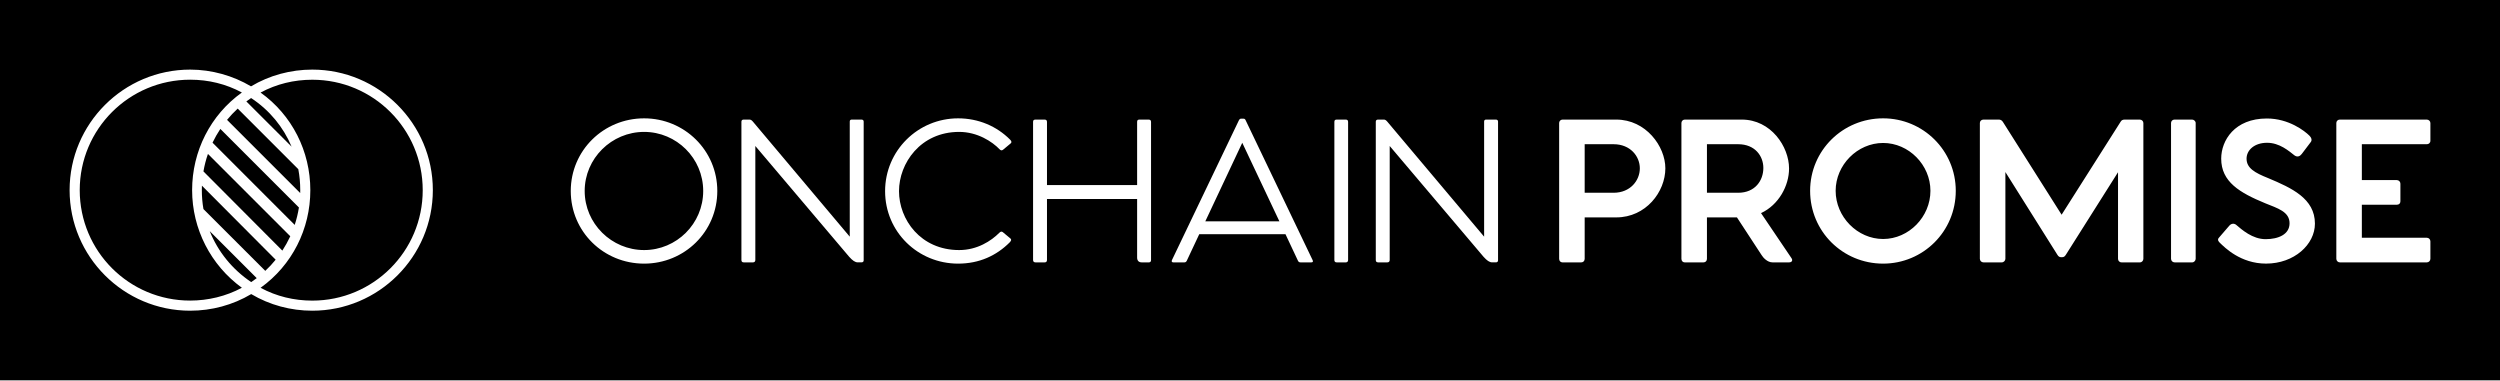
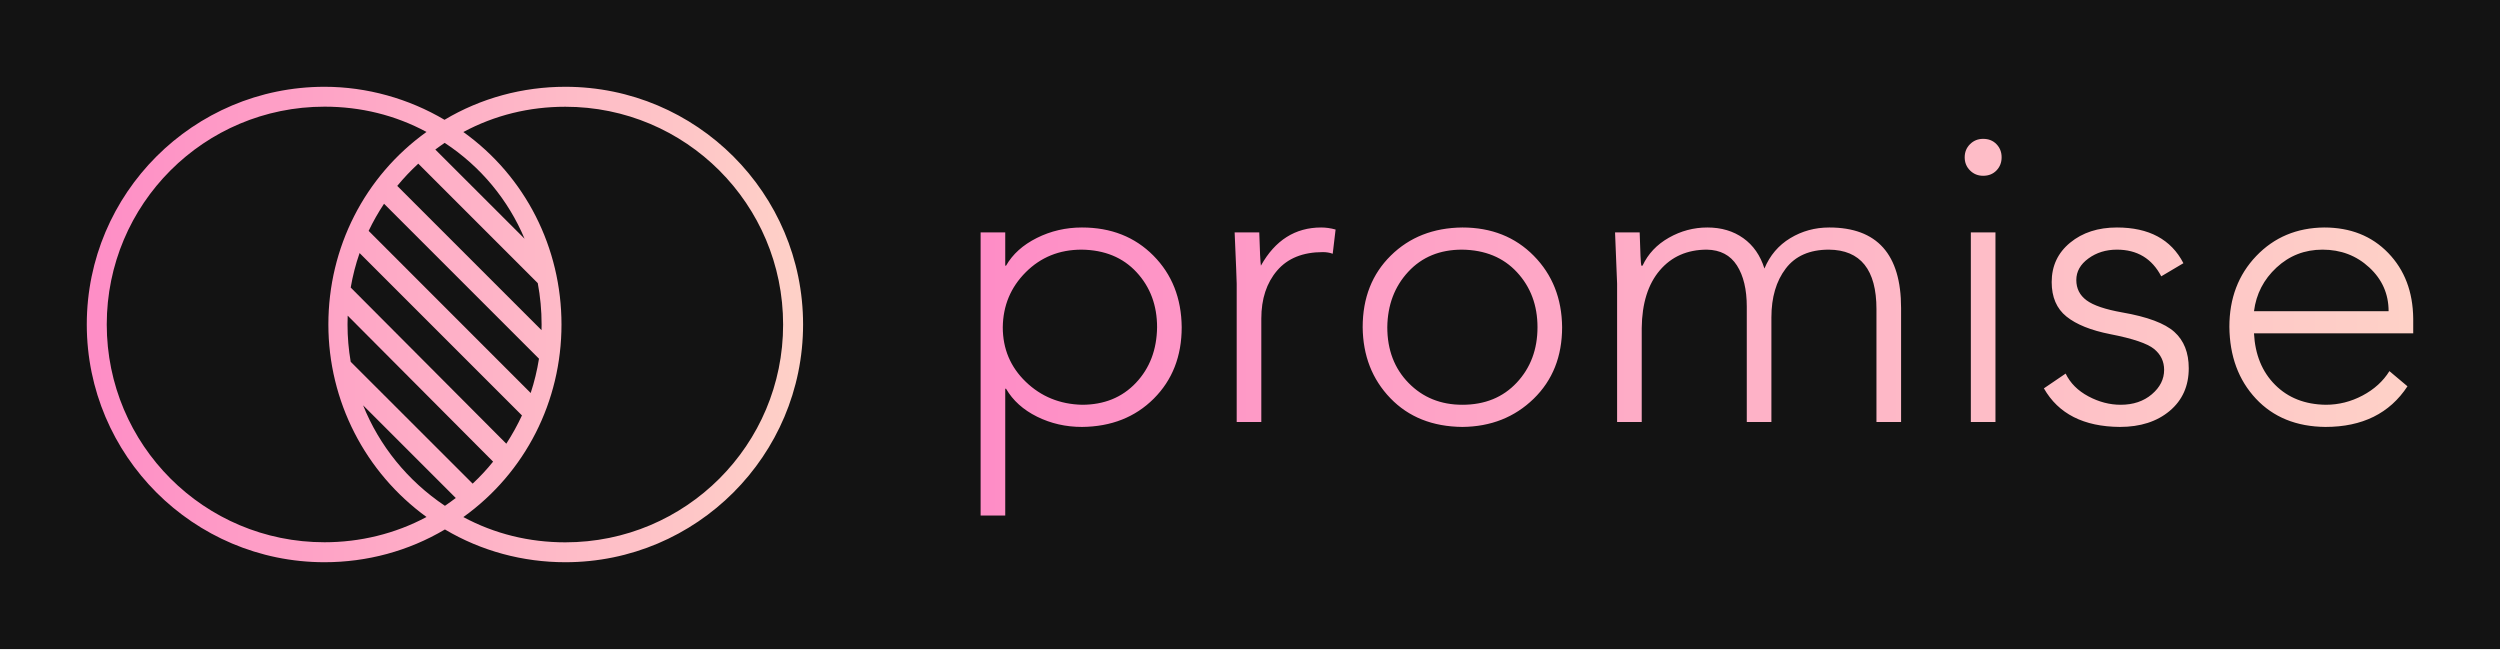
- <svg xmlns="http://www.w3.org/2000/svg" version="1.1" width="3176.902" height="483.281" viewBox="0 0 3176.902 483.281">
-   <rect fill="#000000" width="3176.902" height="483.281" />
-   <g transform="scale(8.845123) translate(10, 10)">
-     <defs id="SvgjsDefs11725" />
-     <g id="SvgjsG11726" featureKey="symbolFeature-0" transform="matrix(0.05938305,0,0,0.05938305,0,-2.719744)" fill="#ffffff">
+ <svg xmlns="http://www.w3.org/2000/svg" version="1.1" width="3223.811" height="836.904" viewBox="0 0 3223.811 836.904">
+   <rect fill="#131313" width="3223.811" height="836.904" />
+   <g transform="scale(11.19055) translate(10, 10)">
+     <defs id="SvgjsDefs4750">
+       <linearGradient id="SvgjsLinearGradient4755">
+         <stop id="SvgjsStop4756" stop-color="#fe8dc6" offset="0" />
+         <stop id="SvgjsStop4757" stop-color="#fed1c7" offset="1" />
+       </linearGradient>
+       <linearGradient id="SvgjsLinearGradient4758">
+         <stop id="SvgjsStop4759" stop-color="#fe8dc6" offset="0" />
+         <stop id="SvgjsStop4760" stop-color="#fed1c7" offset="1" />
+       </linearGradient>
+     </defs>
+     <g id="SvgjsG4751" featureKey="G09qjj-0" transform="matrix(0.09392548,0,0,0.09392548,0,-4.301787)" fill="url(#SvgjsLinearGradient4755)">
      <g>
        <path d="M587.1,45.8c-52.2,0-103.5,13.8-148.2,40.5c-43.8-25.9-95.1-40.5-147.2-40.5C130.8,45.8,0,176.5,0,337.4         c0,160.9,130.8,291.7,291.7,291.7c52,0,103.1-13.7,147.7-40.2c44.6,26.5,95.7,40.2,147.7,40.2c160.9,0,291.7-130.8,291.7-291.7         C878.8,176.5,748,45.8,587.1,45.8z M439.4,559.9c-46.1-30.9-80.6-74-100.4-123.3l113.7,113.7C448.4,553.6,443.9,556.8,439.4,559.9z          M473.4,532.7L323.8,383.2c-2.6-15-3.9-30.3-3.9-45.8c0-3.6,0.1-7.2,0.2-10.8l178.4,179.1C490.8,515.3,482.4,524.3,473.4,532.7z          M514.7,483.7L323.8,292.1c2.5-14.5,6.1-28.6,10.9-42.3l199.2,199.2C528.3,461,521.9,472.6,514.7,483.7z M544.6,421.5L345.8,222.6         c5.5-11.5,11.8-22.6,18.9-33.3l190.1,190.1C552.5,393.8,549.1,407.9,544.6,421.5z M380.9,167.4c7.9-9.6,16.5-18.7,25.8-27.3         l146.6,146.6c3.1,16.5,4.7,33.4,4.7,50.7c0,2.3,0,4.6-0.1,7L380.9,167.4z M427.6,122.8c3.7-2.8,7.6-5.5,11.5-8.2         c44.6,29.3,78.1,70.3,98,117.6L427.6,122.8z M24.5,337.4C24.5,189.7,144,70.2,291.7,70.2c44.2,0,86.6,10.3,125.1,31         c-76.2,54.6-120.4,142.1-120.4,236.2S341.6,519,416.8,573.6c-38.6,20.7-81.9,31-125.1,31C144,604.7,24.5,485.2,24.5,337.4z          M587.1,604.7c-44.2,0-86.6-10.3-125.1-31c76.2-54.6,120.4-142.1,120.4-236.2S538.2,155.8,462,101.3c38.6-20.7,80.9-31,125.1-31         c147.7,0,267.2,119.5,267.2,267.2C854.4,485.2,734.9,604.7,587.1,604.7z" />
      </g>
    </g>
-     <g id="SvgjsG11727" featureKey="nameLeftFeature-0" transform="matrix(1.513002,0,0,1.513002,70.46128,-2.565213)" fill="#ffffff">
-       <path d="M7.983 20.119 c3.83 0 6.949 -3.034 6.949 -6.898 c0 -3.848 -3.119 -6.898 -6.949 -6.898 c-3.848 0 -6.966 3.051 -6.966 6.898 c0 3.864 3.119 6.898 6.966 6.898 z M7.983 18.831 c-3.085 0 -5.644 -2.509 -5.644 -5.61 s2.559 -5.61 5.644 -5.61 c3.085 0 5.61 2.509 5.61 5.61 s-2.525 5.61 -5.61 5.61 z M28.627 6.441 c0.119 0 0.204 0.068 0.204 0.186 l0 13.186 c0 0.119 -0.085 0.186 -0.203 0.186 l-0.356 0 c-0.254 0 -0.492 -0.169 -0.814 -0.525 l-8.915 -10.525 l0 10.831 c0 0.136 -0.085 0.22 -0.22 0.22 l-0.881 0 c-0.153 0 -0.22 -0.085 -0.22 -0.22 l0 -13.136 c0 -0.119 0.068 -0.203 0.203 -0.203 l0.559 0 c0.119 0 0.203 0.051 0.322 0.186 l9.203 10.932 l0 -10.932 c0 -0.119 0.068 -0.186 0.186 -0.186 l0.932 0 z M42.763 17.729 c0.119 0.085 0.085 0.22 -0.068 0.373 c-1.254 1.254 -2.881 2.017 -4.898 2.017 c-3.814 0 -6.932 -3.017 -6.932 -6.881 c0 -3.848 3.119 -6.915 6.932 -6.915 c1.932 0 3.661 0.746 4.932 2.017 c0.153 0.153 0.169 0.271 0.068 0.356 l-0.712 0.593 c-0.119 0.102 -0.22 0.102 -0.339 -0.017 c-0.712 -0.746 -2.119 -1.661 -3.848 -1.661 c-3.678 0 -5.712 2.983 -5.712 5.627 c0 2.678 2.034 5.593 5.712 5.593 c1.729 0 3.051 -0.881 3.797 -1.627 c0.136 -0.136 0.237 -0.169 0.356 -0.068 z M55.881 6.441 c0.153 0 0.237 0.068 0.237 0.221 l0 13.119 c0 0.136 -0.068 0.22 -0.203 0.22 l-0.678 0 c-0.305 0 -0.441 -0.186 -0.441 -0.458 l0 -5.559 l-8.559 0 l0 5.78 c0 0.153 -0.068 0.237 -0.22 0.237 l-0.864 0 c-0.17 0 -0.237 -0.085 -0.237 -0.237 l0 -13.102 c0 -0.153 0.068 -0.22 0.22 -0.22 l0.881 0 c0.136 0 0.22 0.068 0.22 0.22 l0 6 l8.559 0 l0 -6 c0 -0.153 0.068 -0.22 0.203 -0.22 l0.881 0 z M71.458 19.78 c0.068 0.136 0.034 0.22 -0.118 0.22 l-1.034 0 c-0.119 0 -0.186 -0.051 -0.237 -0.153 l-1.186 -2.525 l-8.186 0 l-1.186 2.525 c-0.051 0.102 -0.118 0.153 -0.22 0.153 l-1.068 0 c-0.119 0 -0.186 -0.085 -0.119 -0.22 l6.356 -13.271 c0.068 -0.119 0.119 -0.153 0.203 -0.153 l0.237 0 c0.085 0 0.153 0.034 0.203 0.153 z M61.271 16.102 l7.034 0 l-3.525 -7.458 z M74.61 6.441 l-0.864 0 c-0.153 0 -0.22 0.068 -0.22 0.22 l0 13.119 c0 0.136 0.068 0.22 0.22 0.22 l0.881 0 c0.119 0 0.203 -0.085 0.203 -0.22 l0 -13.119 c0 -0.153 -0.085 -0.22 -0.22 -0.22 z M88.864 6.441 c0.119 0 0.204 0.068 0.204 0.186 l0 13.186 c0 0.119 -0.085 0.186 -0.203 0.186 l-0.356 0 c-0.254 0 -0.492 -0.169 -0.814 -0.525 l-8.915 -10.525 l0 10.831 c0 0.136 -0.085 0.22 -0.22 0.22 l-0.881 0 c-0.153 0 -0.22 -0.085 -0.22 -0.22 l0 -13.136 c0 -0.119 0.068 -0.203 0.203 -0.203 l0.559 0 c0.119 0 0.203 0.051 0.322 0.186 l9.203 10.932 l0 -10.932 c0 -0.119 0.068 -0.186 0.186 -0.186 l0.932 0 z" />
-     </g>
-     <g id="SvgjsG11728" featureKey="nameRightFeature-0" transform="matrix(1.513015,0,0,1.513015,212.2051,-2.565496)" fill="#ffffff">
-       <path d="M6.61 6.441 c2.814 0 4.661 2.542 4.661 4.627 c0 2.237 -1.847 4.661 -4.661 4.661 l-3 0 l0 3.932 c0 0.203 -0.136 0.339 -0.322 0.339 l-1.797 0 c-0.169 0 -0.305 -0.135 -0.305 -0.339 l0 -12.898 c0 -0.169 0.136 -0.322 0.322 -0.322 l5.102 0 z M6.356 13.39 c1.593 0 2.491 -1.17 2.491 -2.322 c0 -1.135 -0.898 -2.288 -2.491 -2.288 l-2.746 0 l0 4.61 l2.746 0 z M23.254 19.61 c0.136 0.203 0.034 0.39 -0.237 0.39 l-1.576 0 c-0.475 0 -0.881 -0.441 -1.034 -0.695 l-2.339 -3.576 l-2.848 0 l0 3.932 c0 0.203 -0.136 0.339 -0.322 0.339 l-1.797 0 c-0.169 0 -0.305 -0.135 -0.305 -0.339 l0 -12.898 c0 -0.169 0.136 -0.322 0.322 -0.322 l5.407 0 c2.78 0 4.492 2.576 4.492 4.644 c0 1.644 -0.983 3.458 -2.661 4.237 z M15.22 8.78 l0 4.61 l2.966 0 c1.61 0 2.39 -1.169 2.39 -2.356 c0 -1.136 -0.797 -2.254 -2.39 -2.254 l-2.966 0 z M31.949 20.119 c3.797 0 6.898 -3.051 6.898 -6.915 c0 -3.83 -3.102 -6.881 -6.898 -6.881 c-3.83 0 -6.932 3.051 -6.932 6.881 c0 3.864 3.102 6.915 6.932 6.915 z M31.949 17.78 c-2.441 0 -4.508 -2.102 -4.508 -4.576 c0 -2.458 2.068 -4.542 4.508 -4.542 s4.492 2.085 4.492 4.542 c0 2.475 -2.051 4.576 -4.492 4.576 z M56.322 6.441 c0.186 0 0.339 0.152 0.339 0.322 l0 12.898 c0 0.169 -0.136 0.339 -0.322 0.339 l-1.746 0 c-0.203 0 -0.339 -0.152 -0.339 -0.339 l0 -8.22 l-4.949 7.83 c-0.102 0.169 -0.204 0.237 -0.356 0.237 l-0.102 0 c-0.153 0 -0.254 -0.068 -0.356 -0.237 l-4.932 -7.848 l0 8.238 c0 0.169 -0.153 0.339 -0.339 0.339 l-1.746 0 c-0.186 0 -0.339 -0.152 -0.339 -0.339 l0 -12.898 c0 -0.169 0.136 -0.322 0.339 -0.322 l1.458 0 c0.169 0 0.288 0.068 0.39 0.22 l5.576 8.813 l5.593 -8.813 c0.085 -0.153 0.203 -0.22 0.39 -0.22 l1.441 0 z M61.288 6.441 l-1.678 0 c-0.186 0 -0.322 0.153 -0.322 0.322 l0 12.898 c0 0.186 0.153 0.339 0.339 0.339 l1.678 0 c0.169 0 0.322 -0.169 0.322 -0.339 l0 -12.898 c0 -0.169 -0.169 -0.322 -0.339 -0.322 z M63.847 17.644 l0.966 -1.119 c0.203 -0.237 0.458 -0.237 0.644 -0.102 c0.559 0.475 1.559 1.373 2.814 1.373 c1.22 0 2.271 -0.458 2.271 -1.509 c0 -1.102 -1.136 -1.424 -2.305 -1.898 c-2.424 -1 -4.186 -2.034 -4.186 -4.237 c0 -1.729 1.271 -3.814 4.339 -3.814 c2.085 0 3.593 1.187 4.034 1.627 c0.186 0.186 0.288 0.424 0.119 0.627 l-0.847 1.119 c-0.17 0.22 -0.407 0.322 -0.678 0.136 c-0.542 -0.424 -1.424 -1.203 -2.61 -1.203 c-1.203 0 -1.949 0.695 -1.949 1.508 c0 0.898 0.78 1.339 2.051 1.847 c2.22 0.933 4.441 1.933 4.441 4.322 c0 1.983 -1.966 3.796 -4.644 3.796 c-2.424 0 -3.932 -1.542 -4.356 -1.949 c-0.153 -0.136 -0.305 -0.322 -0.102 -0.525 z M83.576 8.78 l-6.17 -0 l0 3.407 l3.322 0 c0.186 0 0.339 0.153 0.339 0.339 l0 1.678 c0 0.203 -0.136 0.322 -0.339 0.322 l-3.322 0 l0 3.136 l6.17 0 c0.186 0 0.339 0.152 0.339 0.339 l0 1.661 c0 0.186 -0.152 0.339 -0.339 0.339 l-8.254 0 c-0.186 0 -0.339 -0.152 -0.339 -0.339 l0 -12.898 c0 -0.169 0.136 -0.322 0.322 -0.322 l8.271 0 c0.186 0 0.339 0.153 0.339 0.322 l0 1.695 c0 0.186 -0.152 0.322 -0.339 0.322 z" />
+     <g id="SvgjsG4752" featureKey="0yvIkK-0" transform="matrix(2.364415,0,0,2.364415,99.83168,-8.659371)" fill="url(#SvgjsLinearGradient4758)">
+       <path d="M2.42 15.38 q0 1.58 1.12 2.66 t2.74 1.12 q1.62 0 2.63 -1.07 t1.03 -2.71 q0 -1.6 -1 -2.68 t-2.68 -1.1 q-1.62 0 -2.72 1.1 t-1.12 2.68 z M6.28 10.52 q2.12 0 3.48 1.37 t1.38 3.49 q0 2.12 -1.36 3.48 t-3.5 1.38 q-1.18 0 -2.19 -0.5 t-1.51 -1.36 l-0.04 0 l0 6.18 l-1.2 0 l0 -13.8 l1.2 0 l0 1.62 l0.04 0 q0.48 -0.84 1.5 -1.35 t2.2 -0.51 z M17.94 10.52 q0.34 0 0.7 0.1 l-0.14 1.18 q-0.22 -0.08 -0.48 -0.08 q-1.46 0 -2.23 0.9 t-0.77 2.34 l0 5.04 l-1.2 0 l0 -6.74 q0 -0.2 -0.1 -2.5 l1.2 0 q0.04 1.38 0.08 1.62 q1.04 -1.86 2.94 -1.86 z M21.16 15.38 q0 1.66 1.04 2.72 t2.62 1.06 q1.64 0 2.65 -1.08 t1.01 -2.7 q0 -1.6 -1 -2.68 t-2.68 -1.1 q-1.62 0 -2.62 1.08 t-1.02 2.7 z M24.82 10.52 q2.12 0 3.48 1.38 t1.38 3.48 q0 2.14 -1.39 3.49 t-3.47 1.37 q-2.18 -0.02 -3.51 -1.4 t-1.35 -3.46 q0 -2.14 1.37 -3.49 t3.49 -1.37 z M36.76 10.52 q1.02 0 1.75 0.52 t1.03 1.48 q0.4 -0.96 1.26 -1.48 t1.9 -0.52 q3.5 0 3.5 3.92 l0 5.56 l-1.2 0 l0 -5.5 q0 -2.88 -2.32 -2.9 q-1.4 0 -2.1 0.92 t-0.7 2.38 l0 5.1 l-1.2 0 l0 -5.62 q0 -1.26 -0.48 -2.01 t-1.46 -0.77 q-1.44 0 -2.3 1.01 t-0.88 2.81 l0 4.58 l-1.2 0 l0 -6.74 q-0.02 -0.68 -0.1 -2.5 l1.2 0 q0.04 1.48 0.08 1.62 l0.06 0 q0.4 -0.86 1.28 -1.36 t1.88 -0.5 z M49.6 10.76 l1.2 0 l0 9.24 l-1.2 0 l0 -9.24 z M50.2 6.2 q0.4 0 0.65 0.26 t0.25 0.64 t-0.25 0.64 t-0.65 0.26 q-0.38 0 -0.64 -0.26 t-0.26 -0.64 t0.26 -0.64 t0.64 -0.26 z M56.72 10.52 q2.34 0 3.24 1.74 l-1.08 0.64 q-0.68 -1.3 -2.16 -1.3 q-0.8 0 -1.39 0.43 t-0.59 1.05 t0.5 0.99 t1.74 0.59 q1.84 0.32 2.54 0.95 t0.7 1.77 q0 1.3 -0.93 2.08 t-2.43 0.78 q-2.64 -0.02 -3.7 -1.88 l1.06 -0.72 q0.34 0.7 1.11 1.11 t1.57 0.41 q0.92 0 1.52 -0.51 t0.6 -1.19 q0 -0.62 -0.49 -1.02 t-2.13 -0.72 q-1.42 -0.28 -2.14 -0.86 t-0.72 -1.68 q0 -1.18 0.9 -1.92 t2.28 -0.74 z M69.96 14.6 q0 -1.26 -0.94 -2.13 t-2.28 -0.87 q-1.3 0 -2.24 0.87 t-1.1 2.13 l6.56 0 z M66.82 10.52 q1.92 0 3.12 1.24 t1.22 3.2 l0 0.72 l-7.76 0 q0.08 1.56 1.03 2.51 t2.47 0.97 q0.94 0 1.79 -0.45 t1.31 -1.19 l0.88 0.74 q-1.3 1.98 -4 1.98 q-2.12 -0.02 -3.39 -1.38 t-1.29 -3.5 q0 -2.08 1.31 -3.45 t3.31 -1.39 z" />
    </g>
  </g>
</svg>
